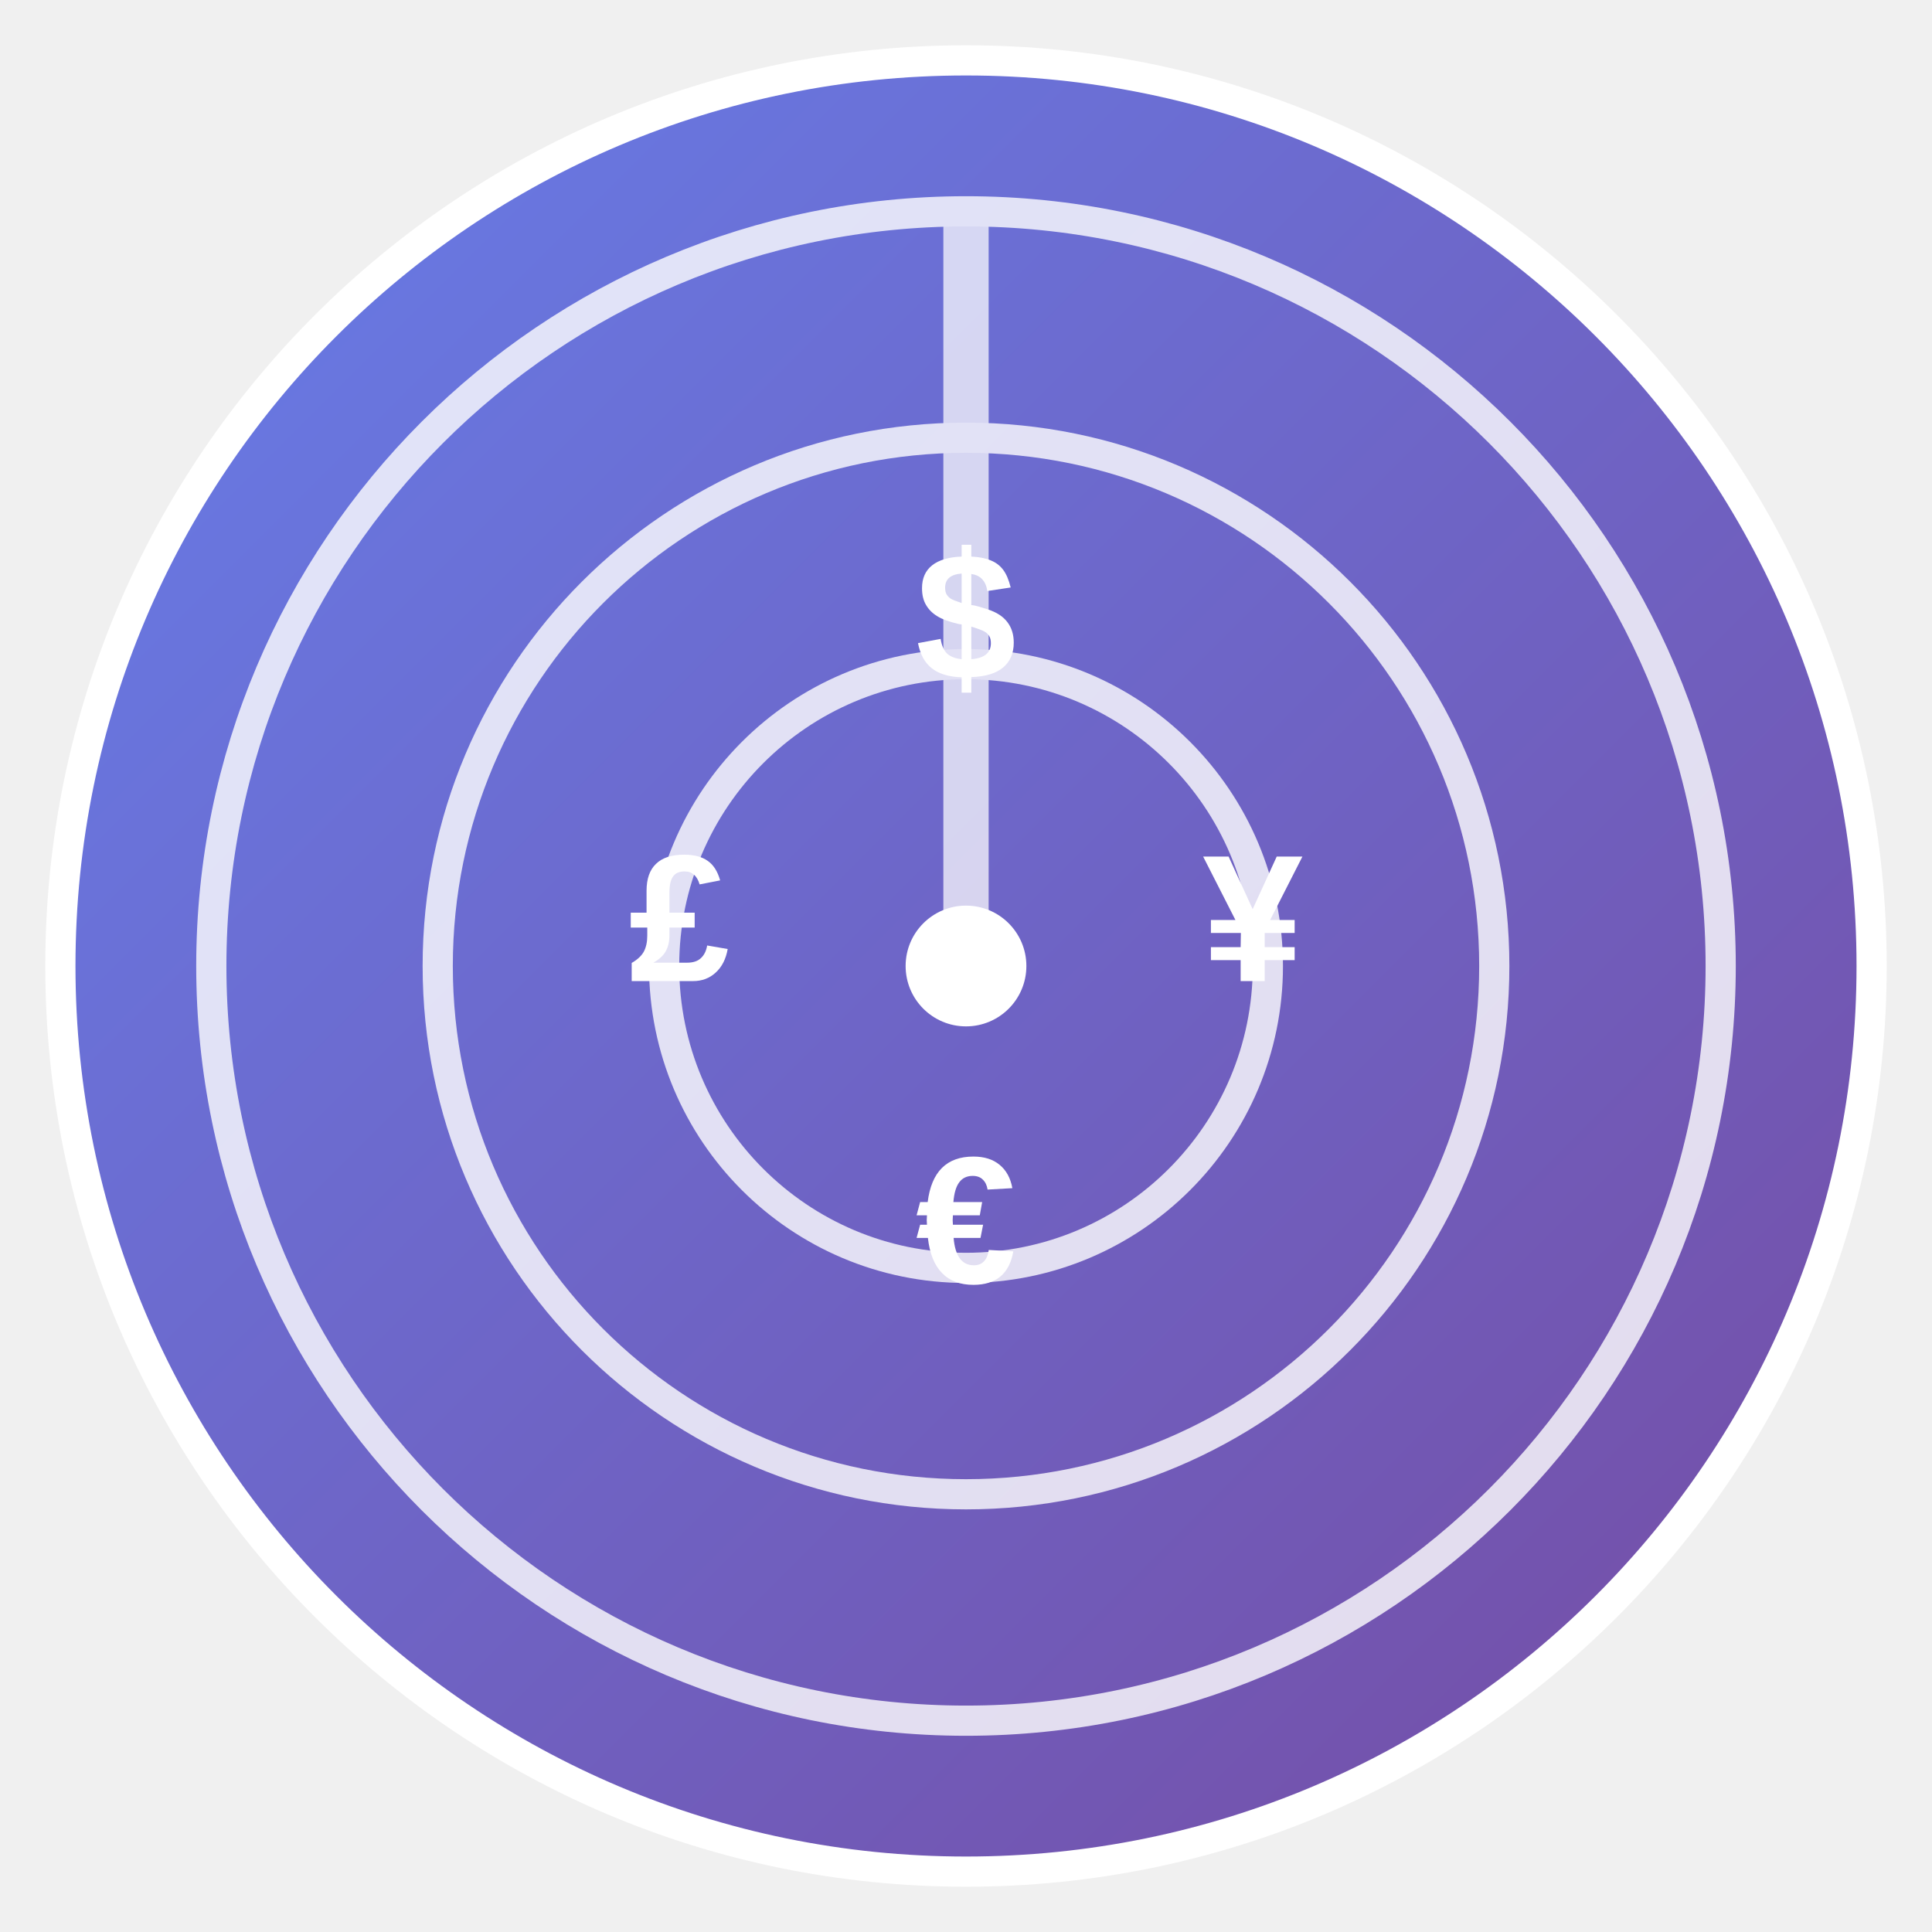
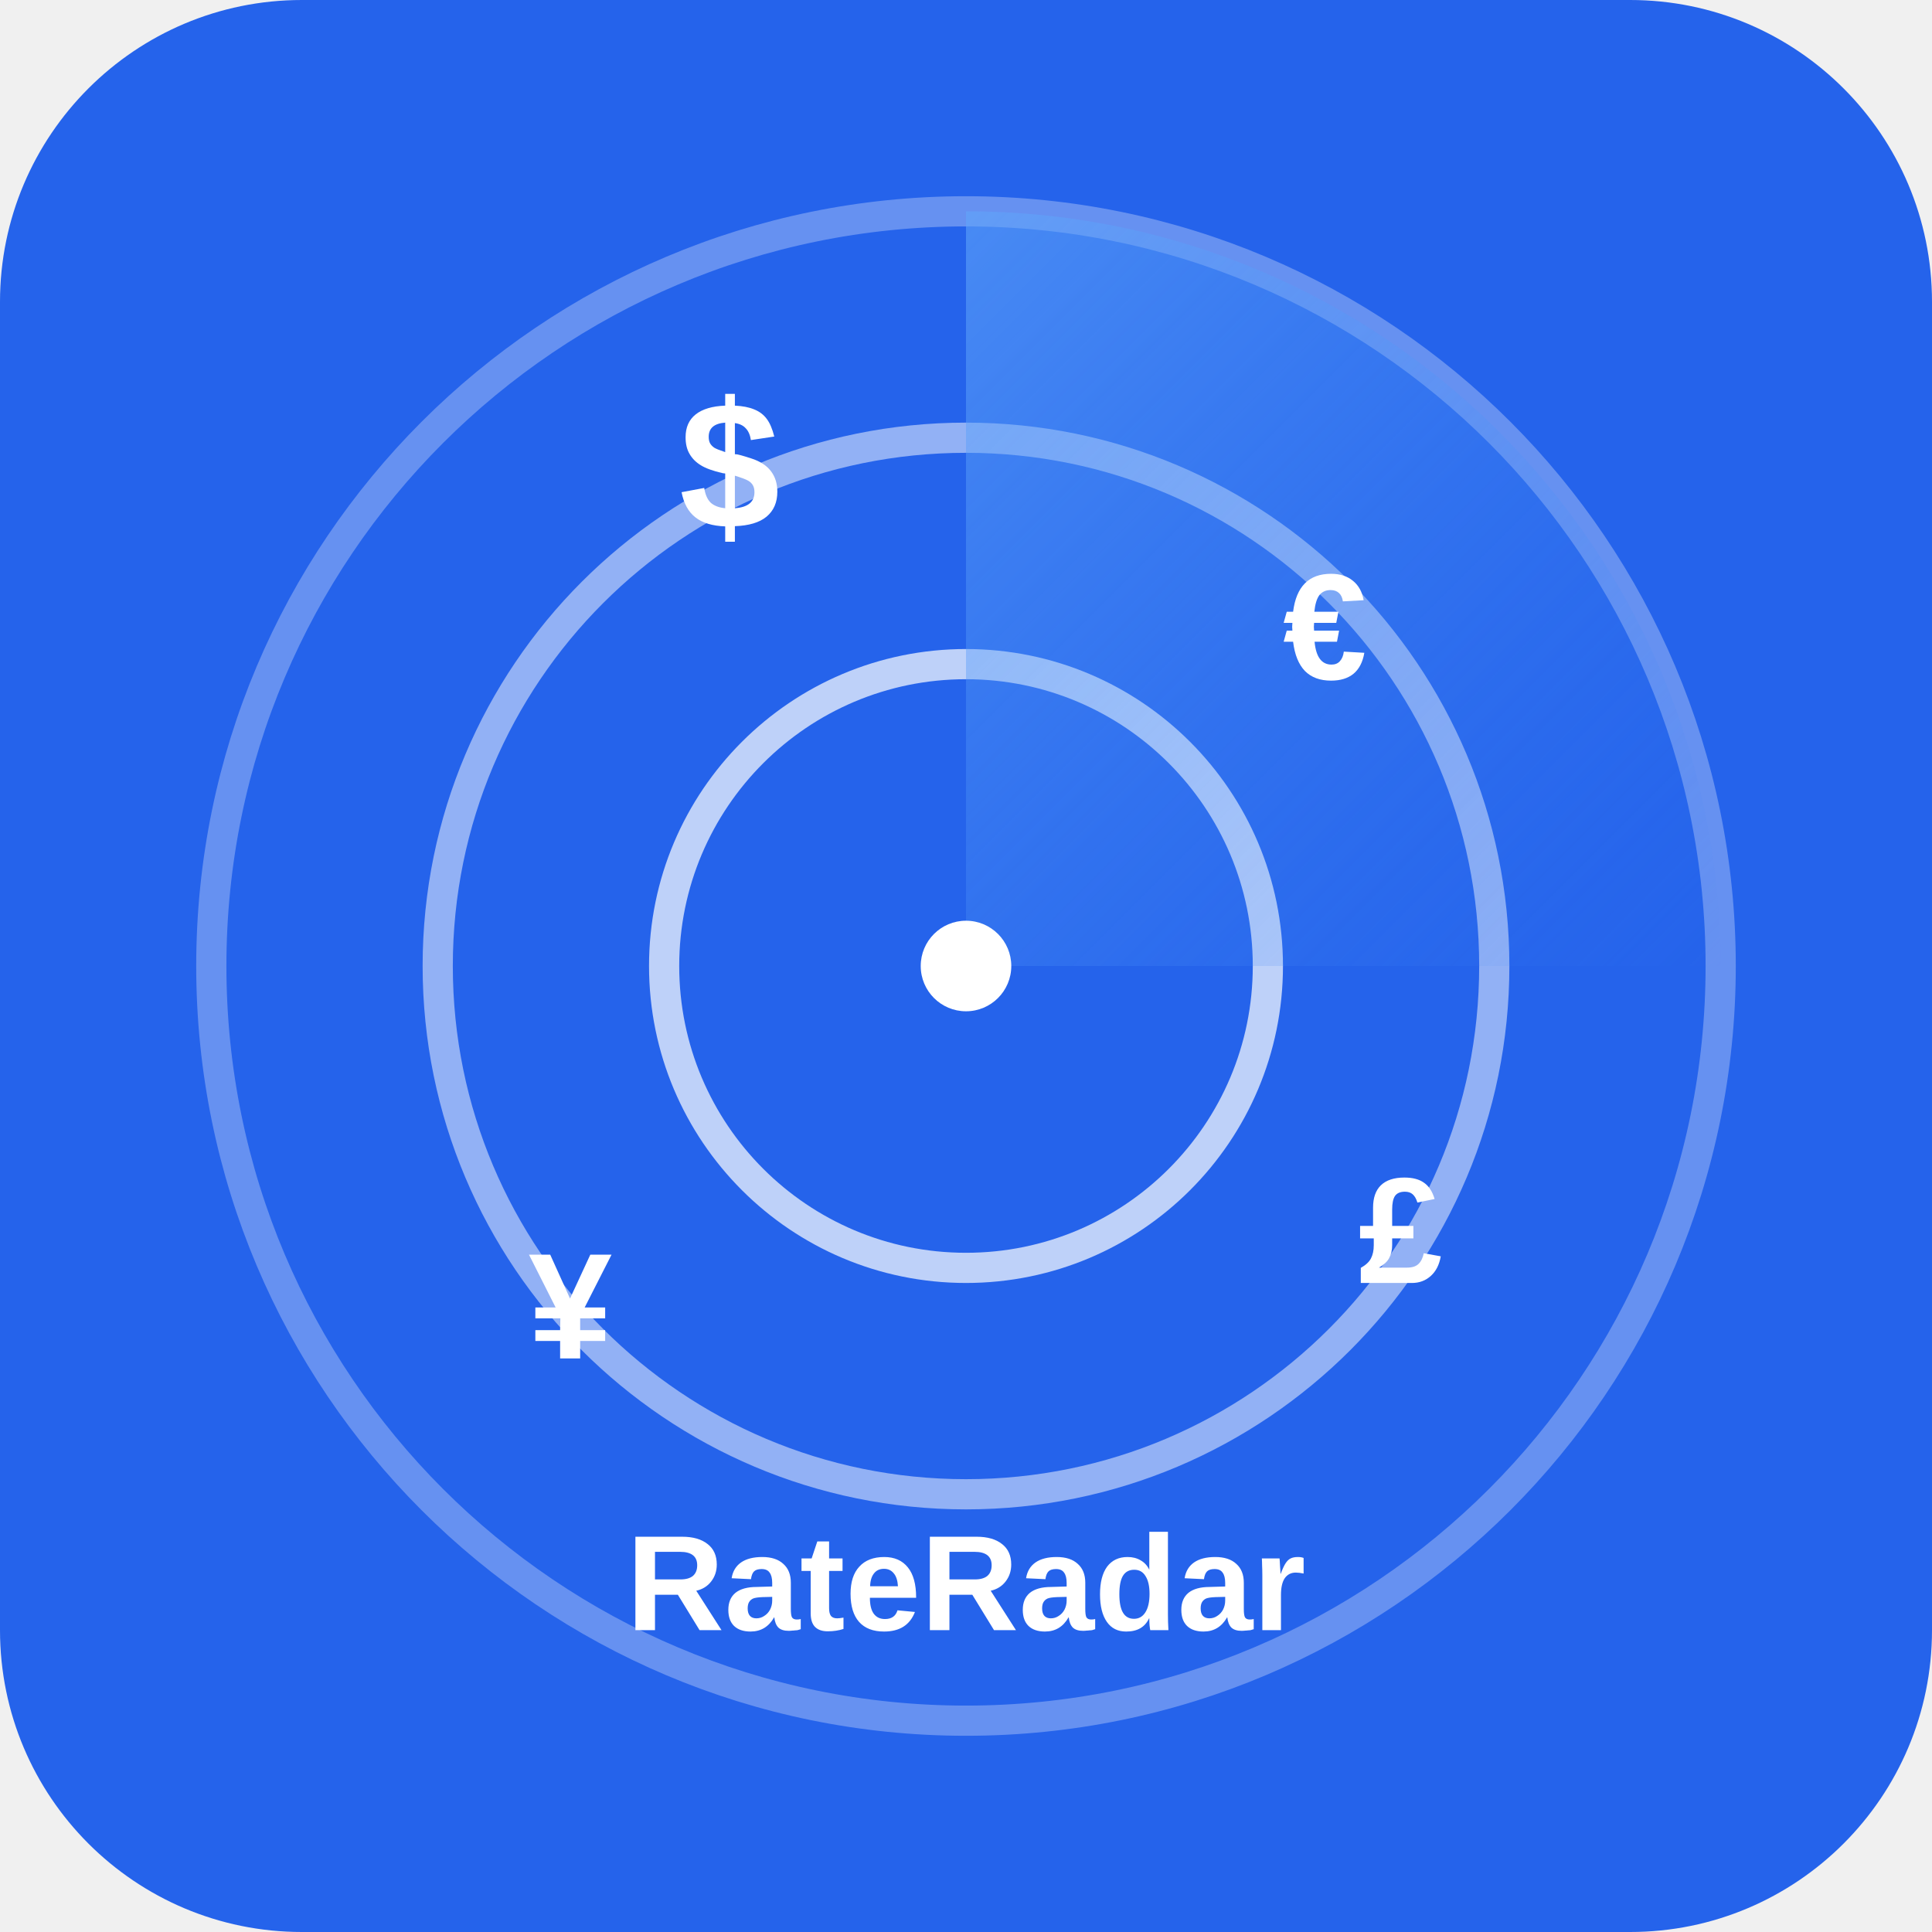
<svg xmlns="http://www.w3.org/2000/svg" width="128" height="128" viewBox="0 0 128 128">
+   <rect width="128" height="128" rx="20" fill="#2563EB" />
+   <circle cx="64" cy="64" r="50" fill="none" stroke="#FFFFFF" stroke-width="2" opacity="0.3" />
+   <circle cx="64" cy="64" r="35" fill="none" stroke="#FFFFFF" stroke-width="2" opacity="0.5" />
+   <circle cx="64" cy="64" r="20" fill="none" stroke="#FFFFFF" stroke-width="2" opacity="0.7" />
+   <path d="M 64 64 L 64 14 A 50 50 0 0 1 114 64 Z" fill="url(#radarGradient)" opacity="0.6">
+     <animateTransform attributeName="transform" type="rotate" values="0 64 64;360 64 64" dur="3s" repeatCount="indefinite" />
+   </path>
+   <circle cx="64" cy="64" r="3" fill="#FFFFFF" />
+   <text x="45" y="35" fill="#FFFFFF" font-family="Arial, sans-serif" font-size="12" font-weight="bold">$</text>
+   <text x="85" y="45" fill="#FFFFFF" font-family="Arial, sans-serif" font-size="10" font-weight="bold">€</text>
+   <text x="90" y="85" fill="#FFFFFF" font-family="Arial, sans-serif" font-size="10" font-weight="bold">£</text>
+   <text x="35" y="90" fill="#FFFFFF" font-family="Arial, sans-serif" font-size="10" font-weight="bold">¥</text>
+   <text x="64" y="108" fill="#FFFFFF" font-family="Arial, sans-serif" font-size="9" font-weight="bold" text-anchor="middle">RateRadar</text>
  <defs>
-     <linearGradient id="grad1" x1="0%" y1="0%" x2="100%" y2="100%">
-       <stop offset="0%" style="stop-color:#667eea;stop-opacity:1" />
-       <stop offset="100%" style="stop-color:#764ba2;stop-opacity:1" />
+     <linearGradient id="radarGradient" x1="0%" y1="0%" x2="100%" y2="100%">
+       <stop offset="0%" style="stop-color:#60A5FA;stop-opacity:1" />
+       <stop offset="100%" style="stop-color:#3B82F6;stop-opacity:0" />
    </linearGradient>
  </defs>
-   <circle cx="64" cy="64" r="60" fill="url(#grad1)" stroke="#ffffff" stroke-width="2" />
-   <g stroke="#ffffff" stroke-width="2" fill="none" opacity="0.8">
-     <circle cx="64" cy="64" r="20" />
-     <circle cx="64" cy="64" r="35" />
-     <circle cx="64" cy="64" r="50" />
-     <line x1="64" y1="64" x2="64" y2="14" stroke="#ffffff" stroke-width="3" opacity="0.9">
-       <animateTransform attributeName="transform" type="rotate" from="0 64 64" to="360 64 64" dur="3s" repeatCount="indefinite" />
-     </line>
-   </g>
-   <text x="64" y="45" font-family="Arial, sans-serif" font-size="12" fill="#ffffff" text-anchor="middle" font-weight="bold">$</text>
-   <text x="64" y="85" font-family="Arial, sans-serif" font-size="12" fill="#ffffff" text-anchor="middle" font-weight="bold">€</text>
-   <text x="45" y="65" font-family="Arial, sans-serif" font-size="12" fill="#ffffff" text-anchor="middle" font-weight="bold">£</text>
-   <text x="83" y="65" font-family="Arial, sans-serif" font-size="12" fill="#ffffff" text-anchor="middle" font-weight="bold">¥</text>
-   <circle cx="64" cy="64" r="4" fill="#ffffff" />
</svg>
